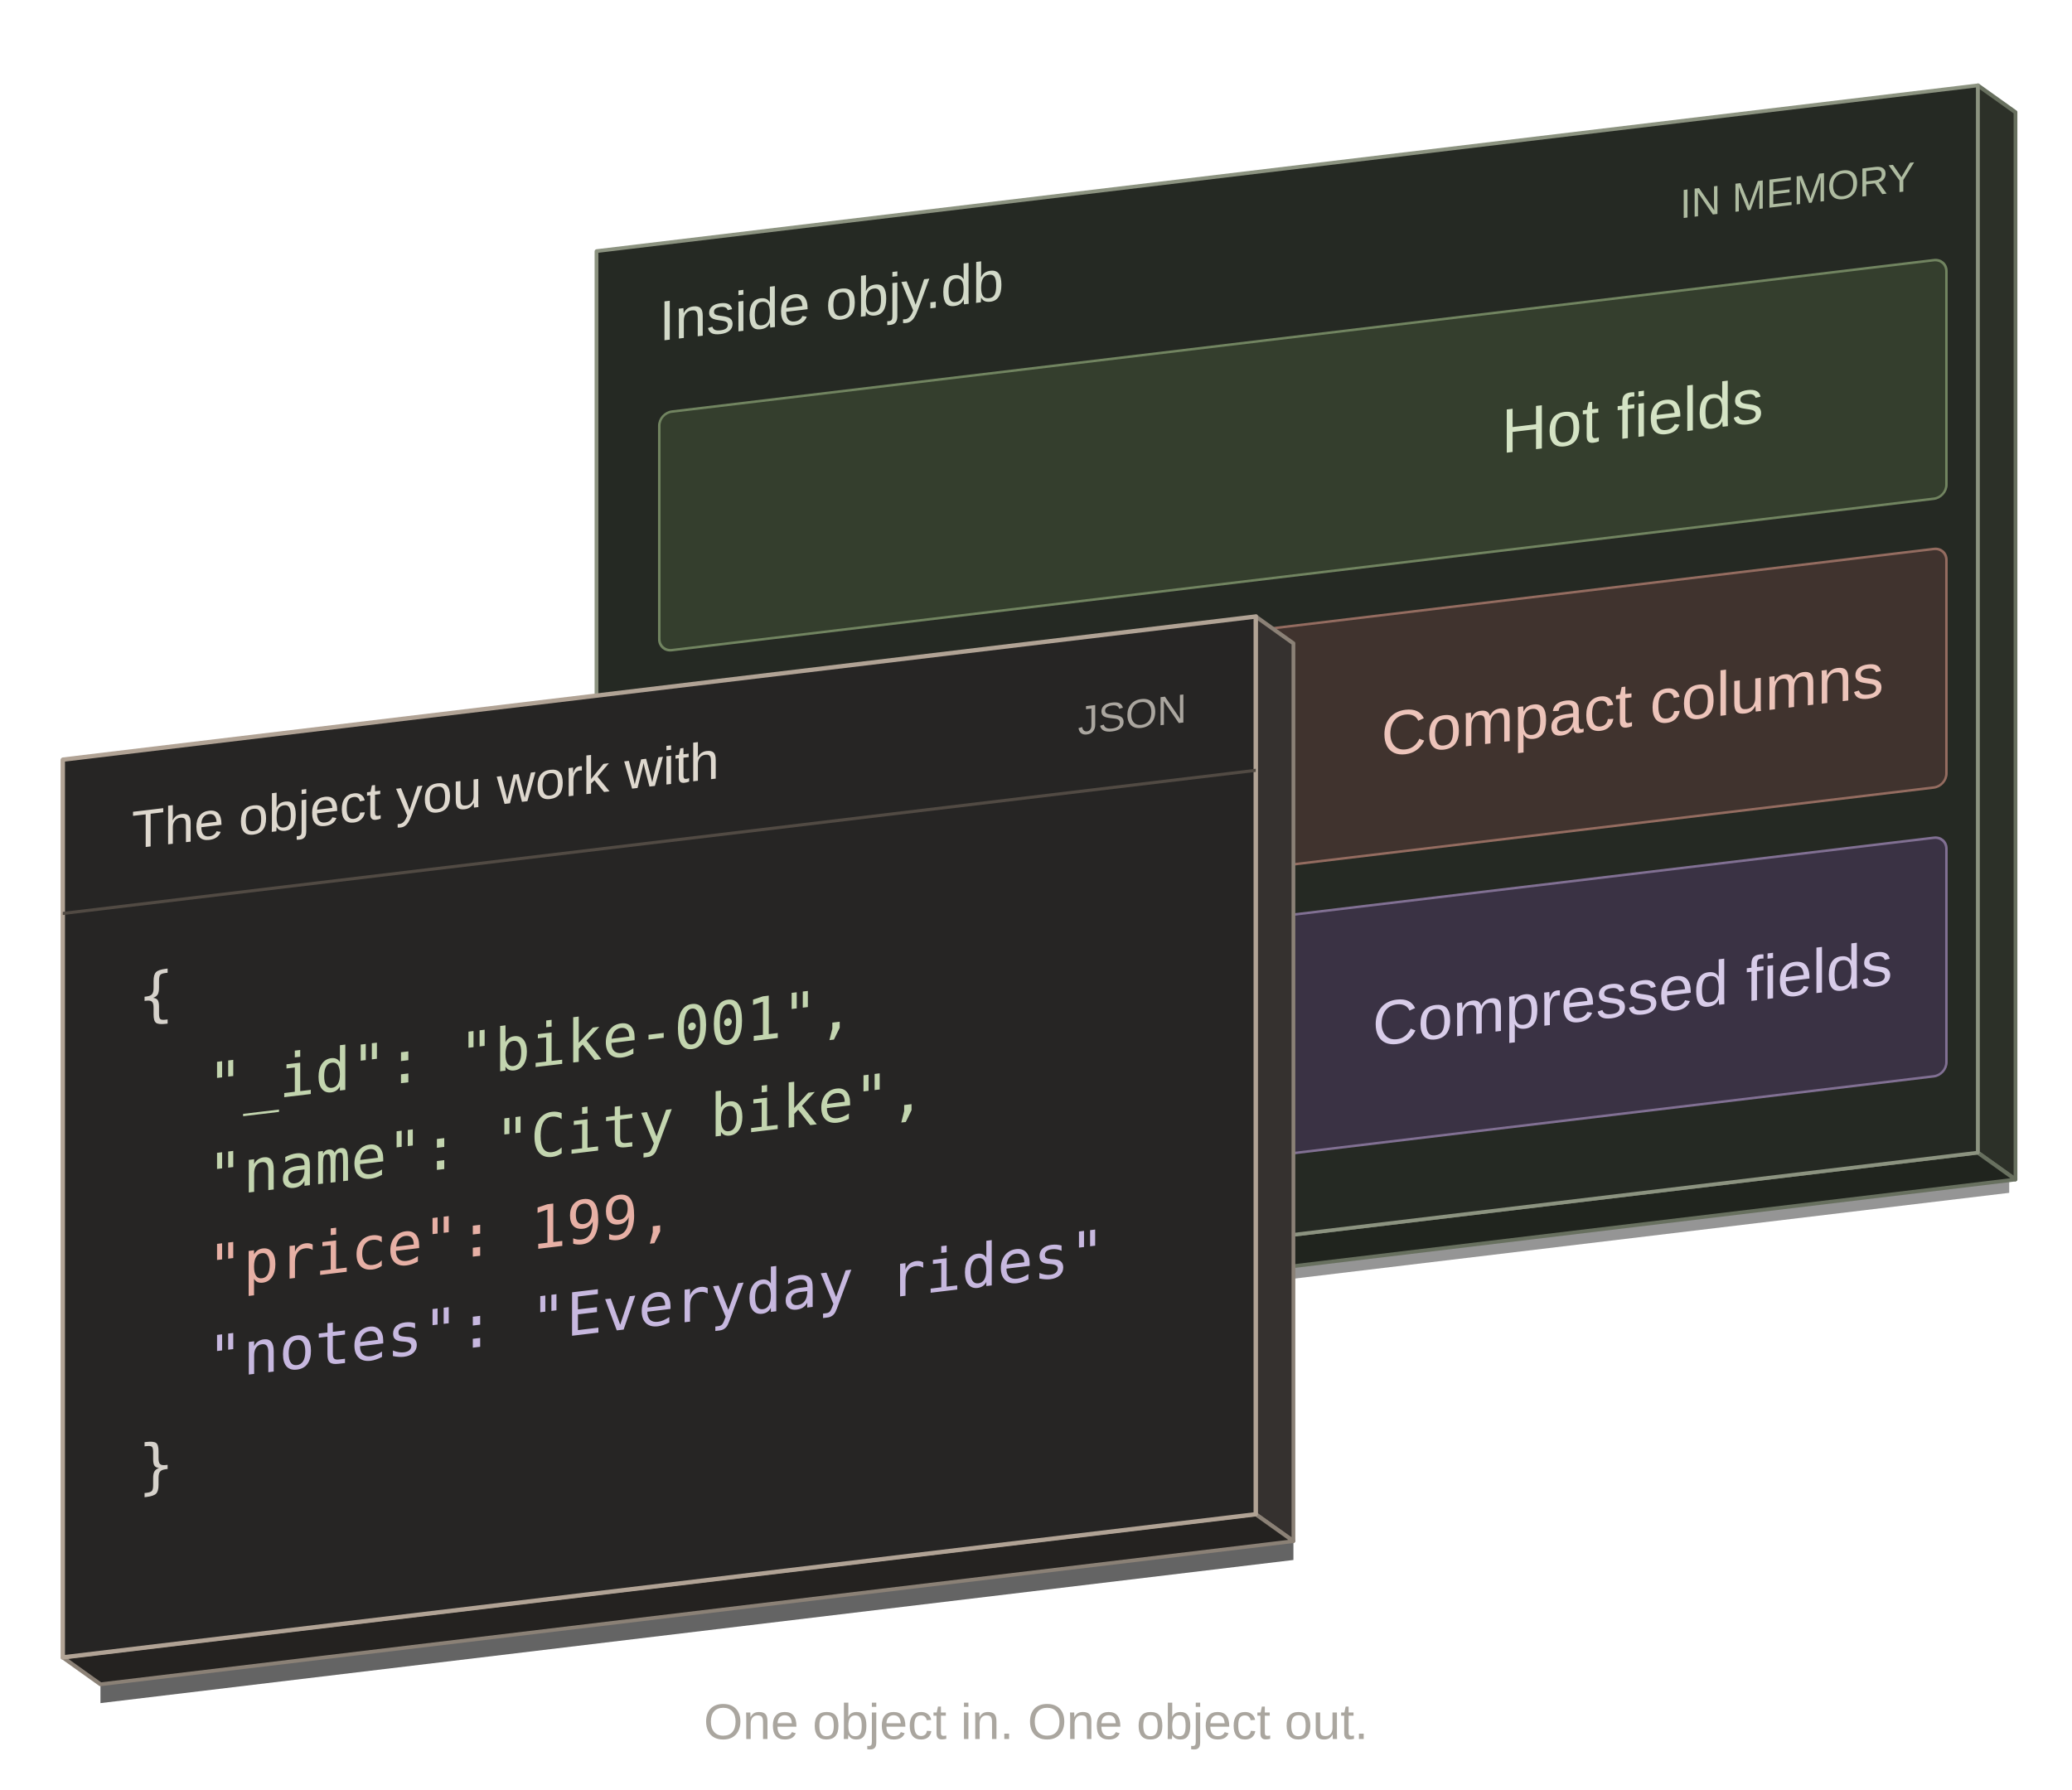
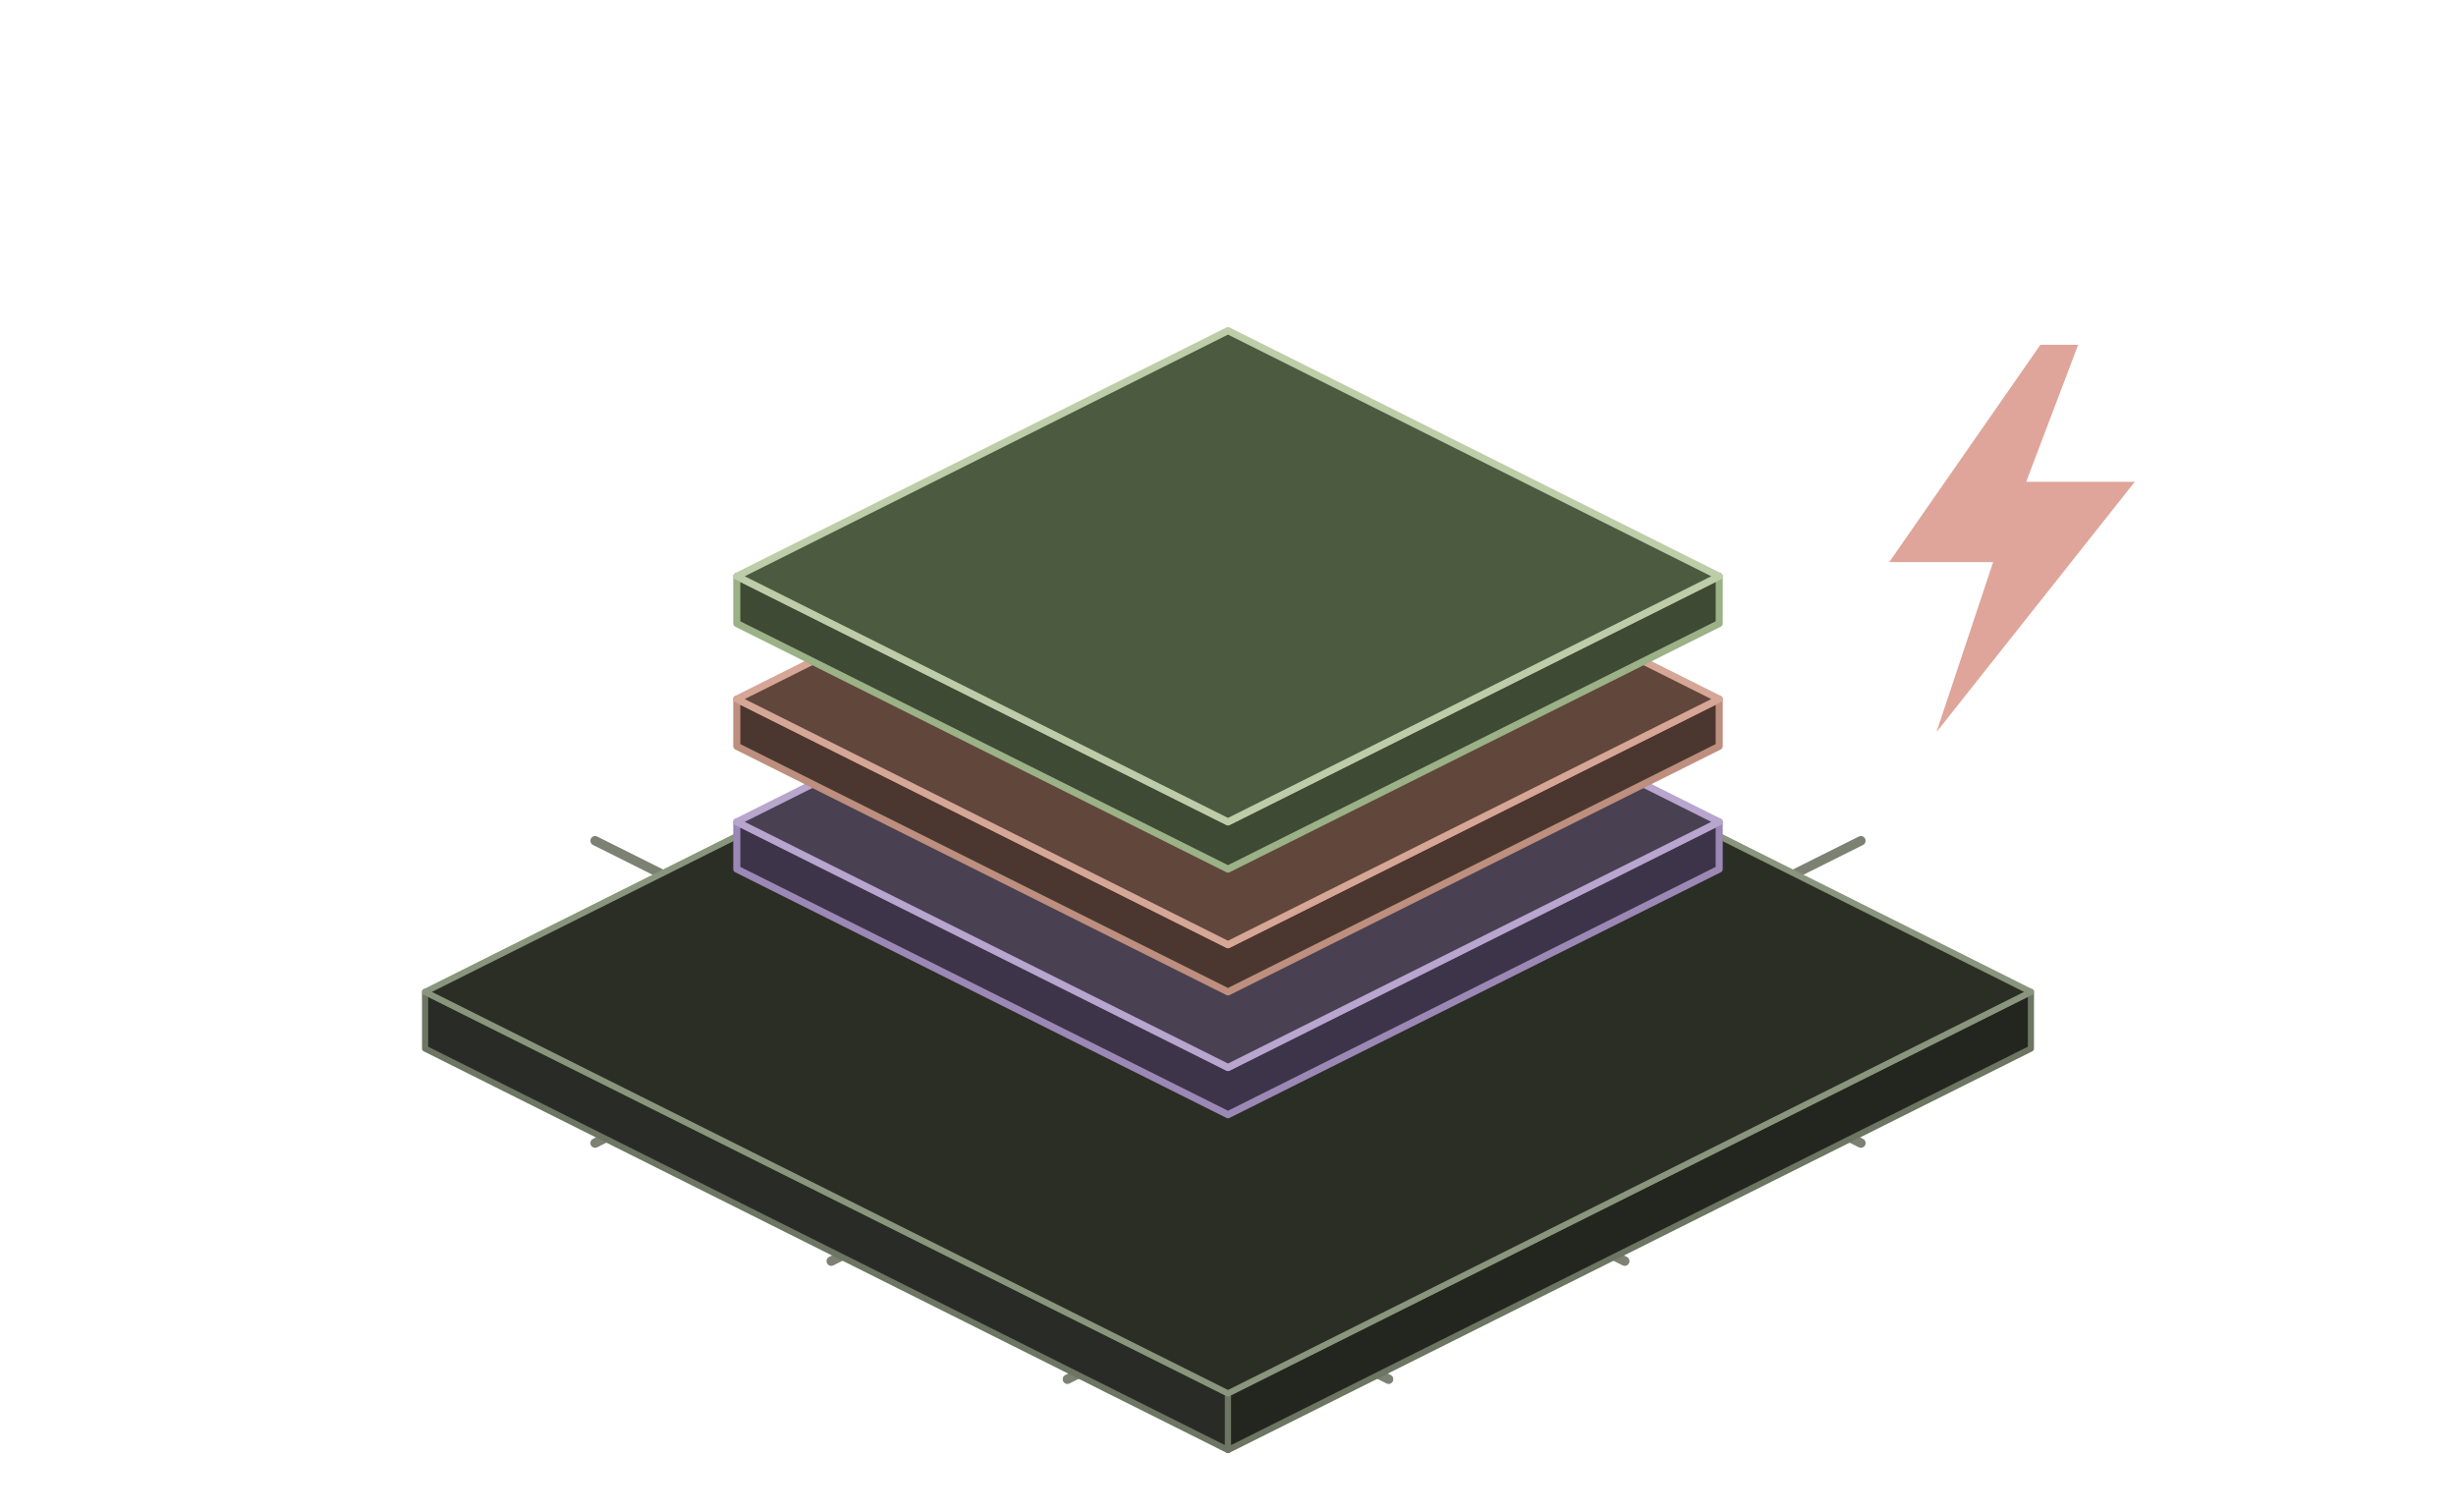
- <svg xmlns="http://www.w3.org/2000/svg" viewBox="0 0 660 570" fill="none">
-   <g font-family="Montserrat, Arial, sans-serif" stroke-linejoin="round">
-     <g transform="matrix(1 -.12 0 1 190 80)">
-       <rect x="10" y="14" width="440" height="340" fill="#141414" opacity=".45" />
-       <path d="M440 0l12 10v340l-12-10Z" fill="#2c3028" stroke="#68705f" stroke-width="1.2" />
-       <path d="M0 340l12 10h440l-12-10Z" fill="#20241e" stroke="#68705f" stroke-width="1.2" />
-       <rect width="440" height="340" fill="#252923" stroke="#8c9380" stroke-width="1.2" />
-       <text x="20" y="31" fill="#d2d9c8" font-size="18" data-copy="storage-diagram.inside">Inside objy.db</text>
-       <text x="420" y="31" fill="#aebba0" font-size="13" text-anchor="end" data-copy="storage-diagram.memory">IN MEMORY</text>
-       <rect x="20" y="54" width="410" height="76" rx="4" fill="#343e2d" stroke="#718460" stroke-width=".8" />
-       <text x="330" y="99" fill="#d4e3c4" font-size="20" text-anchor="middle" data-copy="storage-diagram.hot">Hot fields</text>
-       <rect x="20" y="146" width="410" height="76" rx="4" fill="#40332e" stroke="#946c60" stroke-width=".8" />
-       <text x="330" y="191" fill="#edc4ba" font-size="20" text-anchor="middle" data-copy="storage-diagram.columns">Compact columns</text>
-       <rect x="20" y="238" width="410" height="76" rx="4" fill="#3a3244" stroke="#817093" stroke-width=".8" />
-       <text x="330" y="283" fill="#d8cce9" font-size="20" text-anchor="middle" data-copy="storage-diagram.compressed">Compressed fields</text>
+ <svg xmlns="http://www.w3.org/2000/svg" viewBox="0 0 520 320" fill="none">
+   <g stroke-linejoin="round" stroke-linecap="round">
+     <g stroke="#7d8173" stroke-width="2">
+       <path d="m140 185-14-7m64-18-14-7m64-18-14-7m54 7 14-7m36 32 14-7m36 32 14-7" />
+       <path d="m140 235-14 7m64 18-14 7m64 18-14 7m54-7 14 7m36-32 14 7m36-32 14 7" />
    </g>
-     <g transform="matrix(1 -.12 0 1 20 242)">
-       <rect x="12" y="16" width="380" height="286" fill="#111111" opacity=".65" />
-       <path d="M380 0l12 10v286l-12-10Z" fill="#35312f" stroke="#8b8176" stroke-width="1.2" />
-       <path d="M0 286l12 10h380l-12-10Z" fill="#242220" stroke="#8b8176" stroke-width="1.2" />
-       <rect width="380" height="286" fill="#262524" stroke="#b1a395" stroke-width="1.4" />
-       <path d="M0 49h380" stroke="#514a43" />
-       <text x="22" y="31" fill="#ded8ce" font-size="17" data-copy="storage-diagram.outside">The object you work with</text>
-       <text x="358" y="31" fill="#aaa69f" font-size="13" text-anchor="end" data-copy="storage-diagram.format">JSON</text>
-       <g font-family="ui-monospace, SFMono-Regular, Consolas, monospace" font-size="19">
-         <text x="24" y="85" fill="#d6d2cb">{</text>
-         <text x="46" y="116" fill="#c3d5af" data-copy="storage-diagram.json-identity">"_id": "bike-001",</text>
-         <text x="46" y="145" fill="#c3d5af" data-copy="storage-diagram.json-name">"name": "City bike",</text>
-         <text x="46" y="174" fill="#e7b0a5" data-copy="storage-diagram.json-price">"price": 199,</text>
-         <text x="46" y="203" fill="#c7b8df" data-copy="storage-diagram.json-notes">"notes": "Everyday rides"</text>
-         <text x="24" y="235" fill="#d6d2cb">}</text>
-       </g>
-     </g>
-     <text x="330" y="554" fill="#aaa69f" font-size="16" text-anchor="middle" data-copy="storage-diagram.reads">One object in. One object out.</text>
+     <path d="m90 210 170 85v12L90 222Z" fill="#292c26" stroke="#6d7563" stroke-width="1.3" />
+     <path d="m260 295 170-85v12l-170 85Z" fill="#23261f" stroke="#6d7563" stroke-width="1.3" />
+     <path d="m90 210 170-85 170 85-170 85Z" fill="#2a2e25" stroke="#89957c" stroke-width="1.3" />
+     <path d="m156 174 104 52 104-52v10l-104 52-104-52Z" fill="#3d3449" stroke="#9b88b5" stroke-width="1.5" />
+     <path d="m156 174 104-52 104 52-104 52Z" fill="#494052" stroke="#b8a6ce" stroke-width="1.5" />
+     <path d="m156 148 104 52 104-52v10l-104 52-104-52Z" fill="#4b3730" stroke="#be8f7e" stroke-width="1.5" />
+     <path d="m156 148 104-52 104 52-104 52Z" fill="#60463b" stroke="#d6a696" stroke-width="1.5" />
+     <path d="m156 122 104 52 104-52v10l-104 52-104-52Z" fill="#3e4a33" stroke="#9bb186" stroke-width="1.5" />
+     <path d="m156 122 104-52 104 52-104 52Z" fill="#4c5a40" stroke="#becda9" stroke-width="1.5" />
+     <path d="m432 73-32 46h22l-12 36 42-53h-23l11-29Z" fill="#dfa59a" />
  </g>
</svg>
